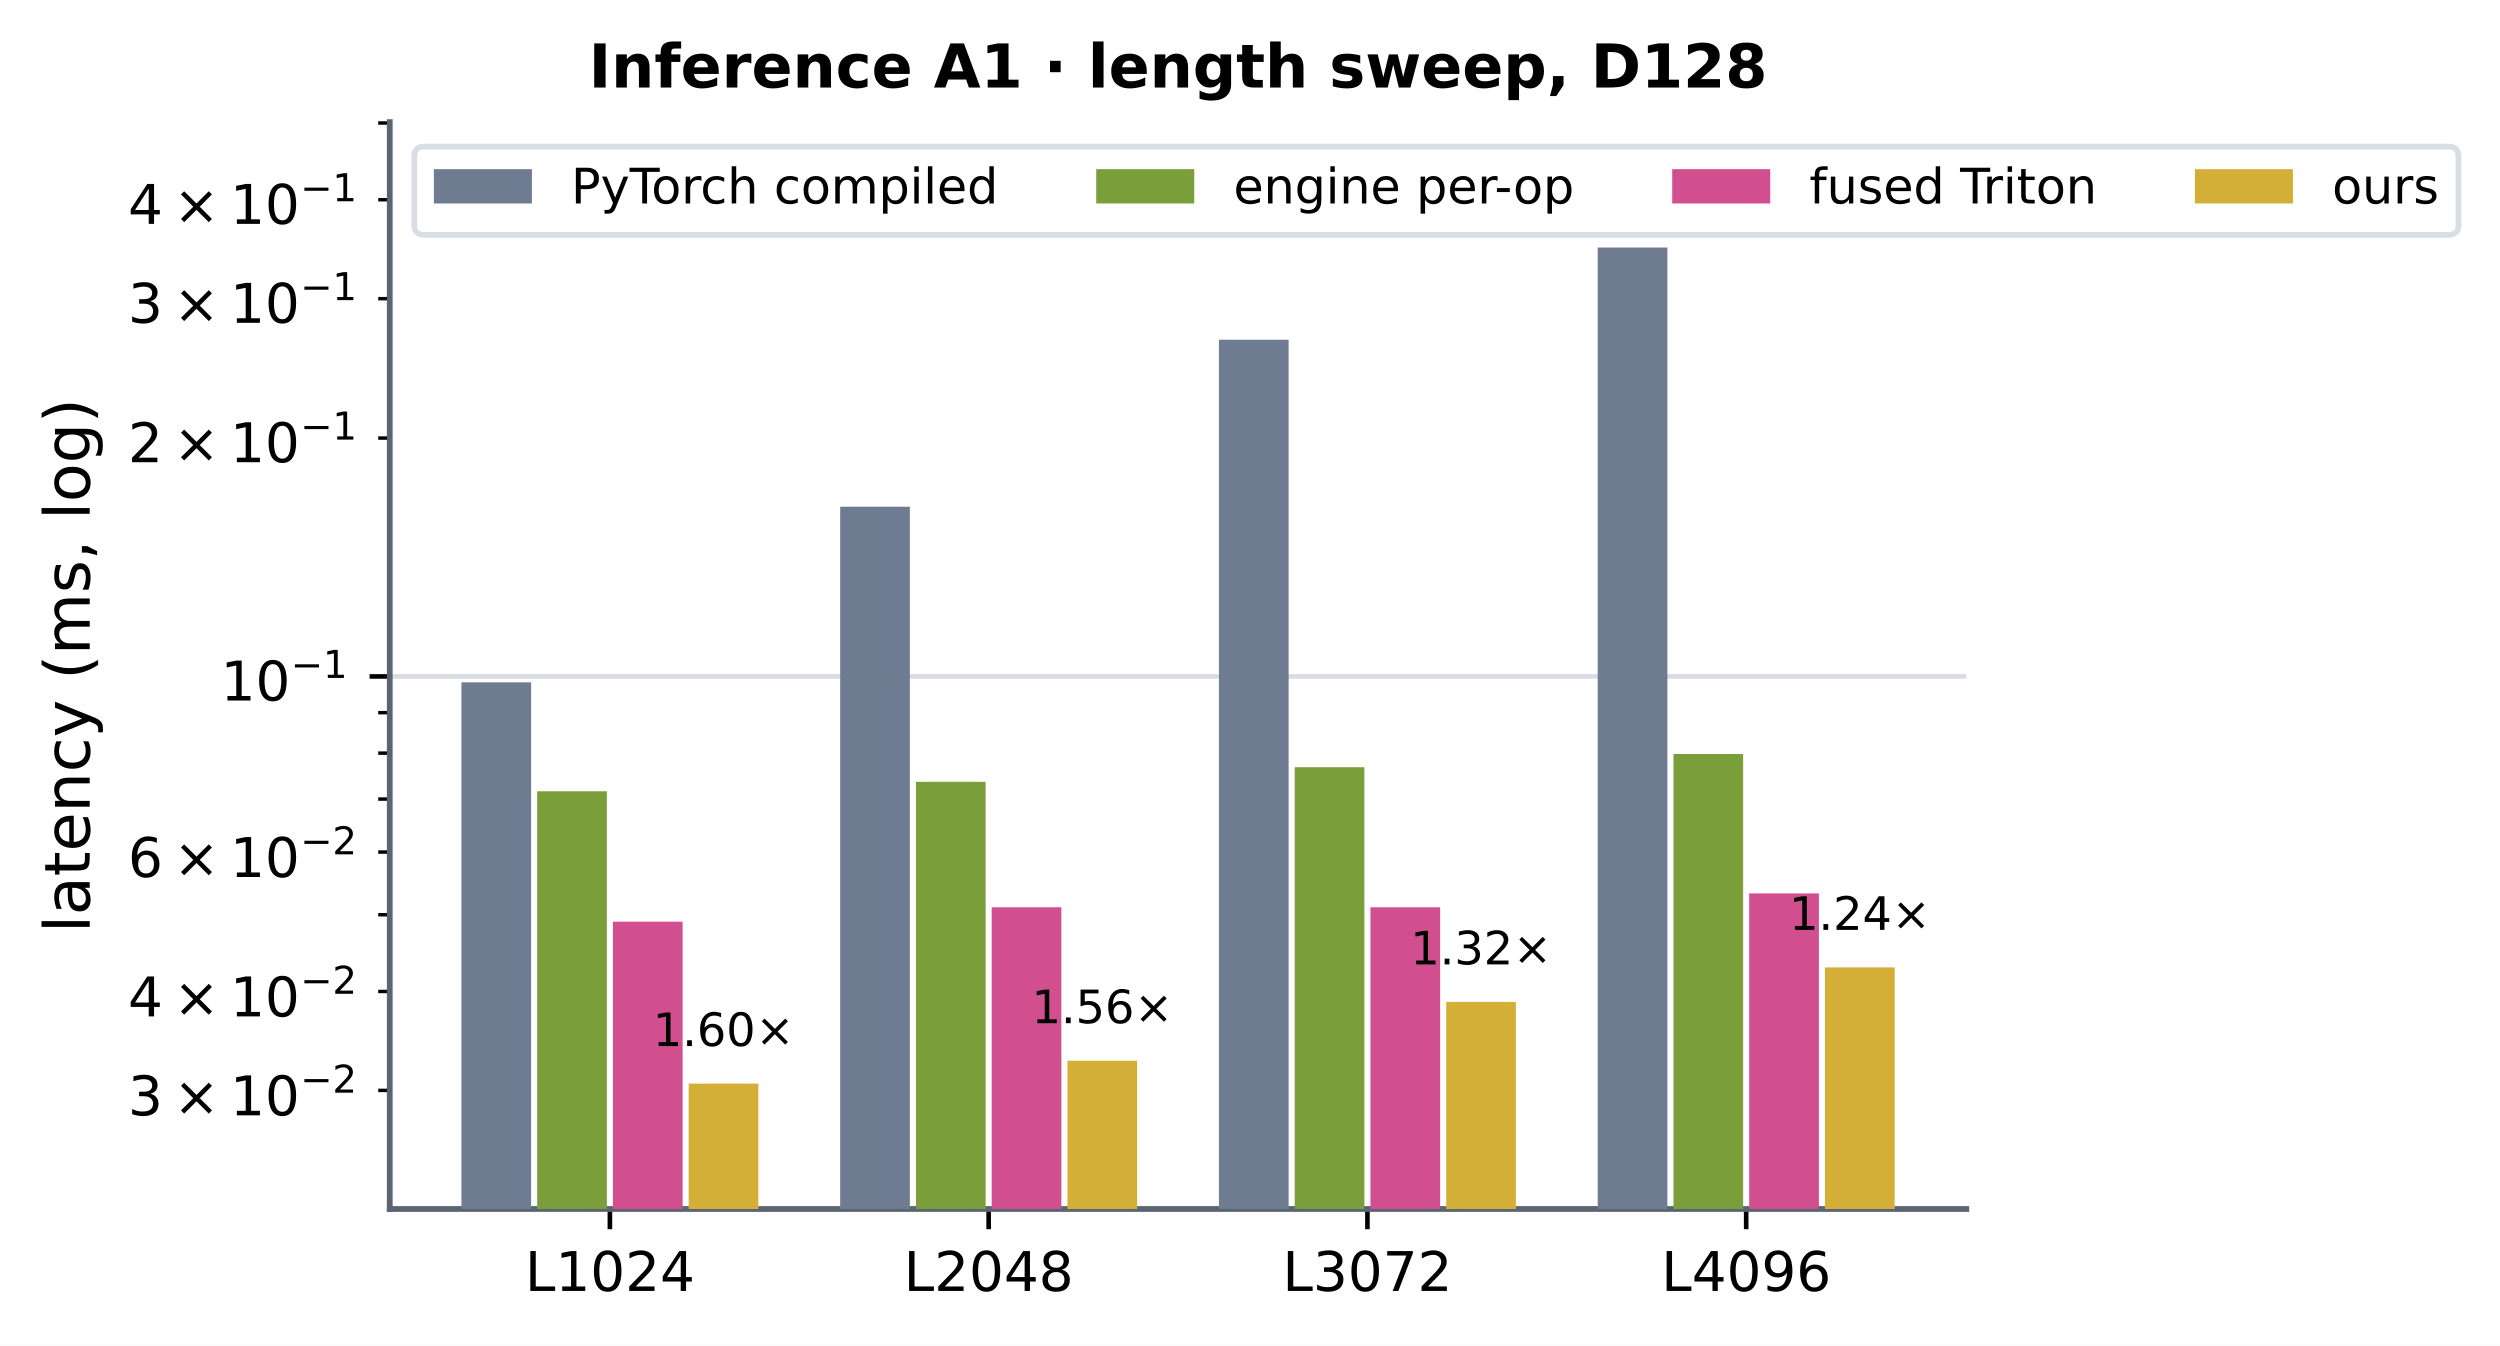
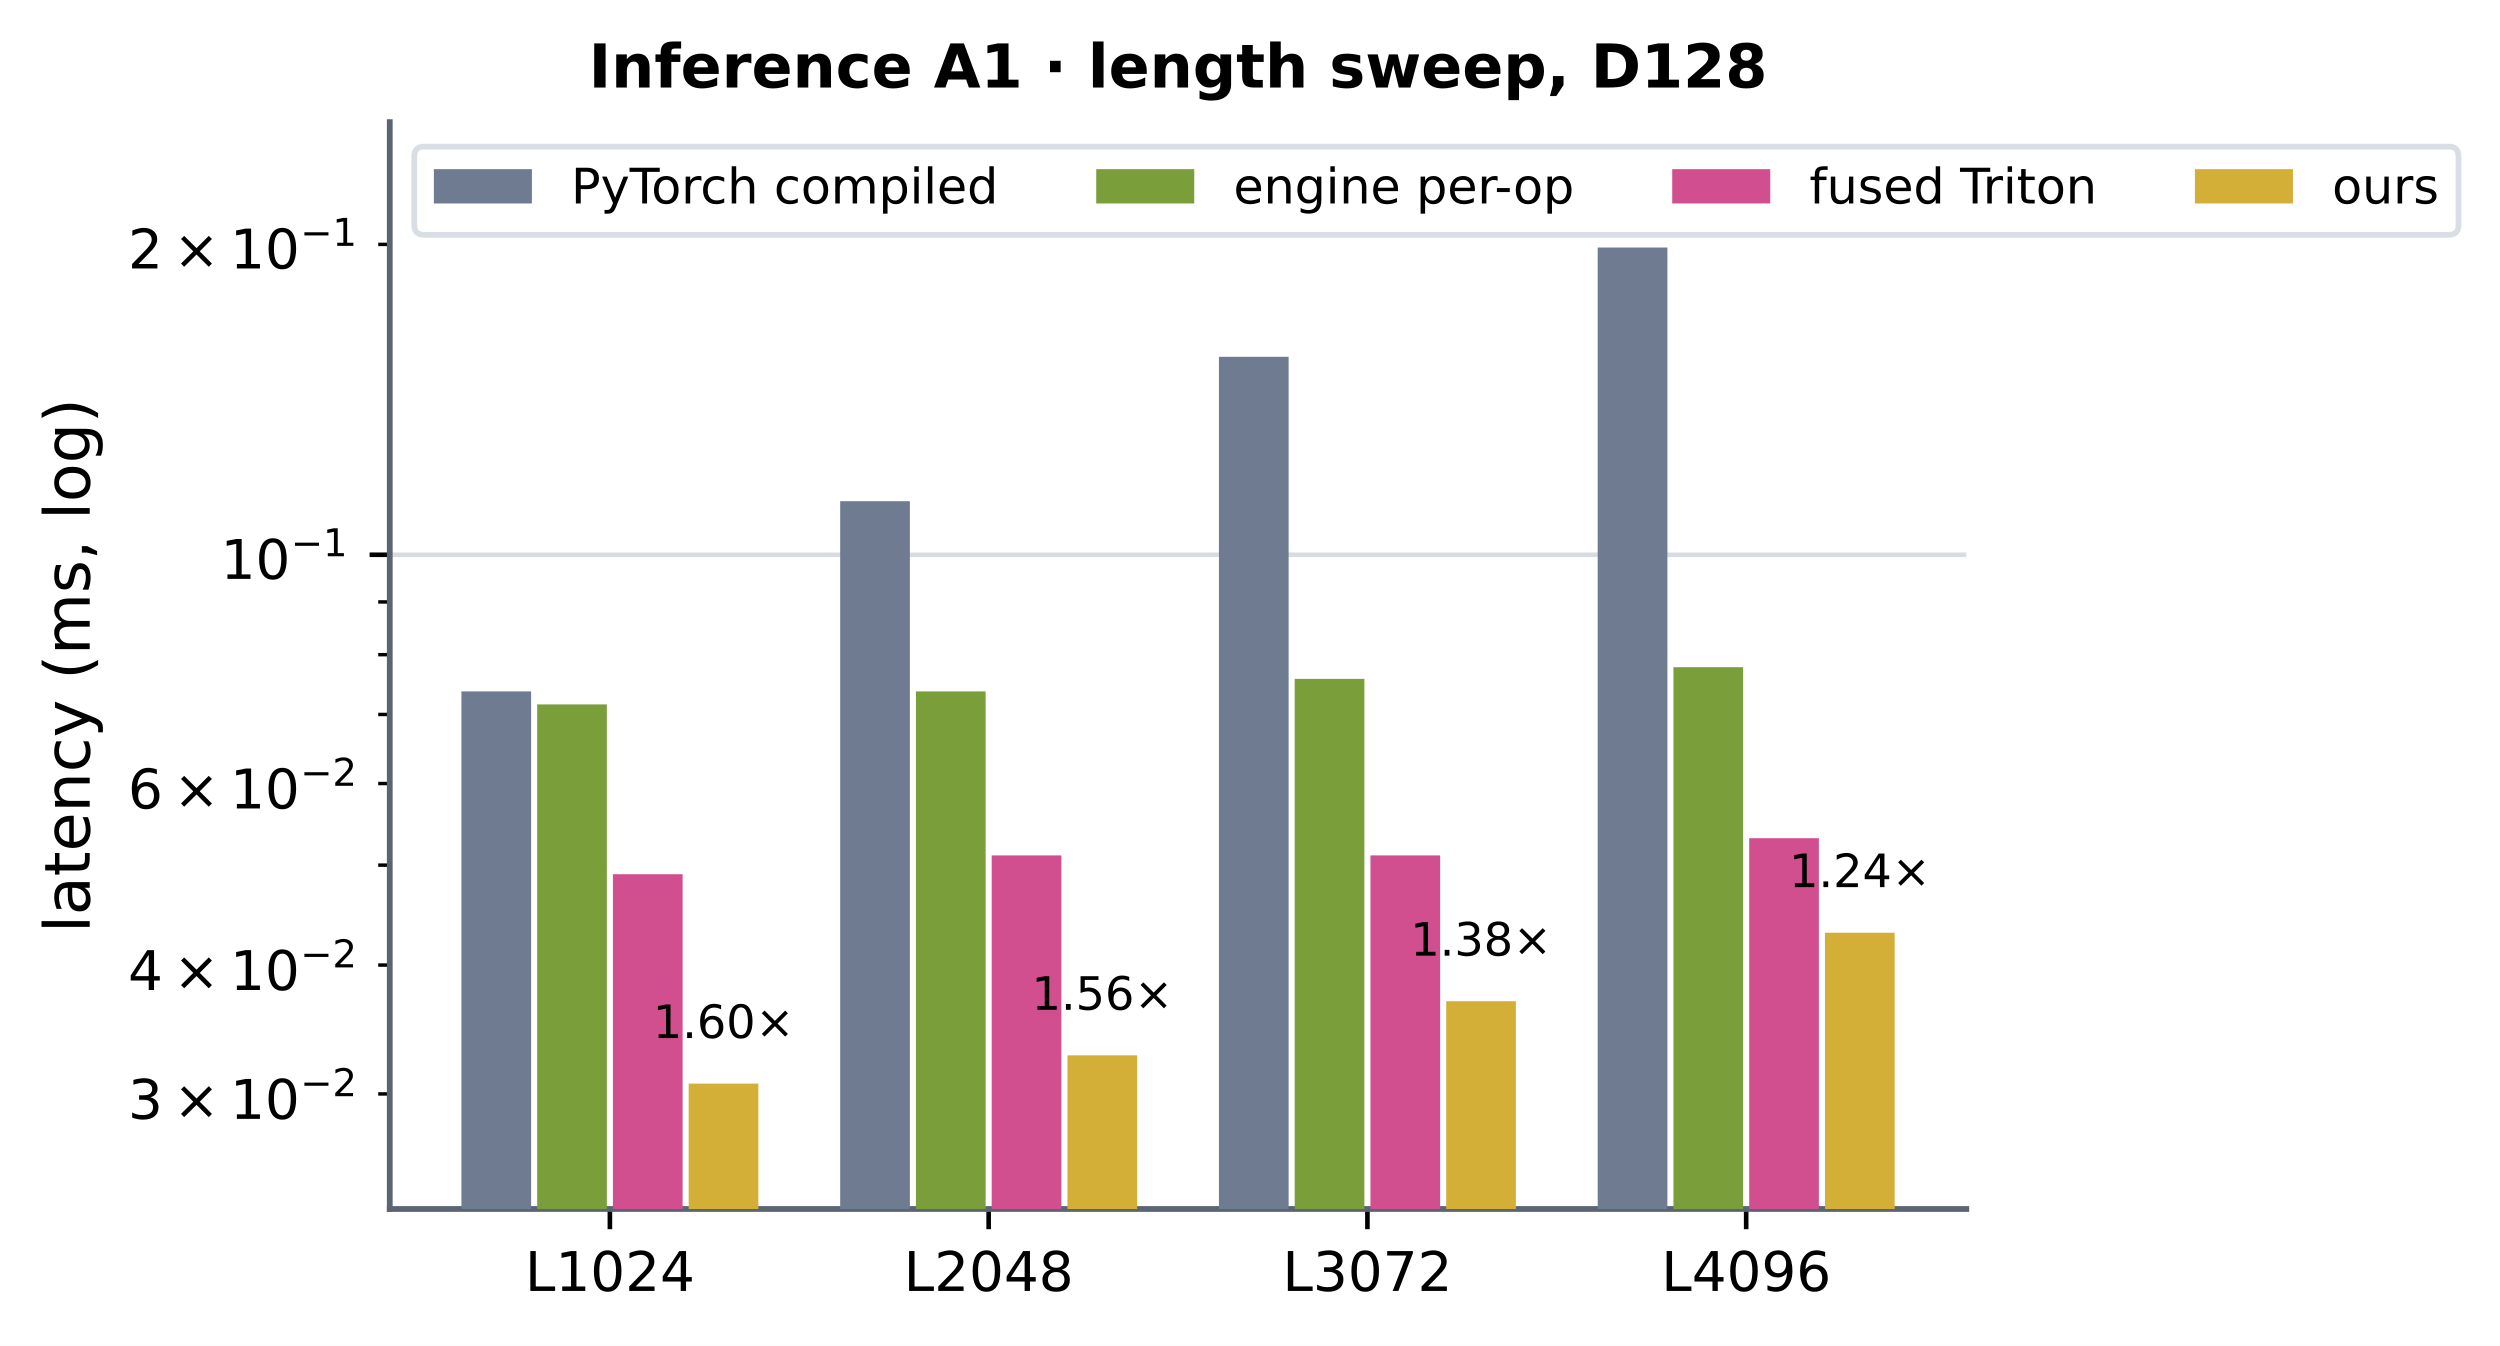
<svg xmlns="http://www.w3.org/2000/svg" xmlns:xlink="http://www.w3.org/1999/xlink" width="433.574pt" height="233.374pt" viewBox="0 0 433.574 233.374" version="1.1">
  <defs>
    <style type="text/css">*{stroke-linejoin: round; stroke-linecap: butt}</style>
  </defs>
  <g id="figure_1">
    <g id="patch_1">
      <path d="M 0 233.374  L 433.574 233.374  L 433.574 0  L 0 0  z " style="fill: #ffffff" />
    </g>
    <g id="axes_1">
      <g id="patch_2">
        <path d="M 67.596 209.674  L 341.016 209.674  L 341.016 21.178  L 67.596 21.178  z " style="fill: #ffffff" />
      </g>
      <g id="matplotlib.axis_1">
        <g id="xtick_1">
          <g id="line2d_1">
            <defs>
-               <path id="m390b281571" d="M 0 0  L 0 3.5  " style="stroke: #000000; stroke-width: 0.8" />
+               <path id="md2fec96b27" d="M 0 0  L 0 3.5  " style="stroke: #000000; stroke-width: 0.8" />
            </defs>
            <g>
-               <use xlink:href="#m390b281571" x="105.774" y="209.674" style="stroke: #000000; stroke-width: 0.8" />
+               <use xlink:href="#md2fec96b27" x="105.774" y="209.674" style="stroke: #000000; stroke-width: 0.8" />
            </g>
          </g>
          <g id="text_1">
            <text style="font-size: 9.5px; font-family: 'DejaVu Sans', 'Arial', 'Helvetica', sans-serif; text-anchor: middle" x="105.774" y="223.892" transform="rotate(-0 105.7738 223.8921)">L1024</text>
          </g>
        </g>
        <g id="xtick_2">
          <g id="line2d_2">
            <g>
-               <use xlink:href="#m390b281571" x="171.462" y="209.674" style="stroke: #000000; stroke-width: 0.8" />
+               <use xlink:href="#md2fec96b27" x="171.462" y="209.674" style="stroke: #000000; stroke-width: 0.8" />
            </g>
          </g>
          <g id="text_2">
            <text style="font-size: 9.5px; font-family: 'DejaVu Sans', 'Arial', 'Helvetica', sans-serif; text-anchor: middle" x="171.462" y="223.892" transform="rotate(-0 171.4618 223.8921)">L2048</text>
          </g>
        </g>
        <g id="xtick_3">
          <g id="line2d_3">
            <g>
-               <use xlink:href="#m390b281571" x="237.15" y="209.674" style="stroke: #000000; stroke-width: 0.8" />
+               <use xlink:href="#md2fec96b27" x="237.15" y="209.674" style="stroke: #000000; stroke-width: 0.8" />
            </g>
          </g>
          <g id="text_3">
            <text style="font-size: 9.5px; font-family: 'DejaVu Sans', 'Arial', 'Helvetica', sans-serif; text-anchor: middle" x="237.15" y="223.892" transform="rotate(-0 237.1499 223.8921)">L3072</text>
          </g>
        </g>
        <g id="xtick_4">
          <g id="line2d_4">
            <g>
-               <use xlink:href="#m390b281571" x="302.838" y="209.674" style="stroke: #000000; stroke-width: 0.8" />
+               <use xlink:href="#md2fec96b27" x="302.838" y="209.674" style="stroke: #000000; stroke-width: 0.8" />
            </g>
          </g>
          <g id="text_4">
            <text style="font-size: 9.5px; font-family: 'DejaVu Sans', 'Arial', 'Helvetica', sans-serif; text-anchor: middle" x="302.838" y="223.892" transform="rotate(-0 302.838 223.8921)">L4096</text>
          </g>
        </g>
      </g>
      <g id="matplotlib.axis_2">
        <g id="ytick_1">
          <g id="line2d_5">
-             <path d="M 67.596 117.309  L 341.016 117.309  " clip-path="url(#pb5a3996683)" style="fill: none; stroke: #d7dce3; stroke-width: 0.8; stroke-linecap: square" />
+             <path d="M 67.596 96.213  L 341.016 96.213  " clip-path="url(#p263a27aa05)" style="fill: none; stroke: #d7dce3; stroke-width: 0.8; stroke-linecap: square" />
          </g>
          <g id="line2d_6">
            <defs>
-               <path id="mcb3b83dc51" d="M 0 0  L -3.5 0  " style="stroke: #000000; stroke-width: 0.8" />
+               <path id="m18d1b383f6" d="M 0 0  L -3.5 0  " style="stroke: #000000; stroke-width: 0.8" />
            </defs>
            <g>
-               <use xlink:href="#mcb3b83dc51" x="67.596" y="117.309" style="stroke: #000000; stroke-width: 0.8" />
+               <use xlink:href="#m18d1b383f6" x="67.596" y="96.213" style="stroke: #000000; stroke-width: 0.8" />
            </g>
          </g>
          <g id="text_5">
-             <g transform="translate(38.27086 121.7268)">
+             <g transform="translate(38.27086 100.6309)">
              <text>
                <tspan x="0" y="-0.231" style="font-size: 9.5px; font-family: 'DejaVu Sans'">1</tspan>
                <tspan x="6.044" y="-0.231" style="font-size: 9.5px; font-family: 'DejaVu Sans'">0</tspan>
                <tspan x="12.179" y="-4.155" style="font-size: 6.65px; font-family: 'DejaVu Sans'">−</tspan>
                <tspan x="17.751" y="-4.155" style="font-size: 6.65px; font-family: 'DejaVu Sans'">1</tspan>
              </text>
            </g>
          </g>
        </g>
        <g id="ytick_2">
          <g id="line2d_7">
            <defs>
-               <path id="m87ace96ac9" d="M 0 0  L -2 0  " style="stroke: #000000; stroke-width: 0.6" />
+               <path id="m6fa31bb2b8" d="M 0 0  L -2 0  " style="stroke: #000000; stroke-width: 0.6" />
            </defs>
            <g>
-               <use xlink:href="#m87ace96ac9" x="67.596" y="189.106" style="stroke: #000000; stroke-width: 0.6" />
+               <use xlink:href="#m6fa31bb2b8" x="67.596" y="189.716" style="stroke: #000000; stroke-width: 0.6" />
            </g>
          </g>
          <g id="text_6">
-             <g transform="translate(22.20086 193.5707)">
+             <g transform="translate(22.20086 194.1811)">
              <text>
                <tspan x="0" y="-0.144" style="font-size: 9.5px; font-family: 'DejaVu Sans'">3</tspan>
                <tspan x="7.895" y="-0.144" style="font-size: 9.5px; font-family: 'DejaVu Sans'">×</tspan>
                <tspan x="17.706" y="-0.144" style="font-size: 9.5px; font-family: 'DejaVu Sans'">1</tspan>
                <tspan x="23.75" y="-0.144" style="font-size: 9.5px; font-family: 'DejaVu Sans'">0</tspan>
                <tspan x="29.885" y="-4.067" style="font-size: 6.65px; font-family: 'DejaVu Sans'">−</tspan>
                <tspan x="35.457" y="-4.067" style="font-size: 6.65px; font-family: 'DejaVu Sans'">2</tspan>
              </text>
            </g>
          </g>
        </g>
        <g id="ytick_3">
          <g id="line2d_8">
            <g>
-               <use xlink:href="#m87ace96ac9" x="67.596" y="171.95" style="stroke: #000000; stroke-width: 0.6" />
+               <use xlink:href="#m6fa31bb2b8" x="67.596" y="167.374" style="stroke: #000000; stroke-width: 0.6" />
            </g>
          </g>
          <g id="text_7">
-             <g transform="translate(22.20086 176.4154)">
+             <g transform="translate(22.20086 171.8392)">
              <text>
                <tspan x="0" y="-0.144" style="font-size: 9.5px; font-family: 'DejaVu Sans'">4</tspan>
                <tspan x="7.895" y="-0.144" style="font-size: 9.5px; font-family: 'DejaVu Sans'">×</tspan>
                <tspan x="17.706" y="-0.144" style="font-size: 9.5px; font-family: 'DejaVu Sans'">1</tspan>
                <tspan x="23.75" y="-0.144" style="font-size: 9.5px; font-family: 'DejaVu Sans'">0</tspan>
                <tspan x="29.885" y="-4.067" style="font-size: 6.65px; font-family: 'DejaVu Sans'">−</tspan>
                <tspan x="35.457" y="-4.067" style="font-size: 6.65px; font-family: 'DejaVu Sans'">2</tspan>
              </text>
            </g>
          </g>
        </g>
        <g id="ytick_4">
          <g id="line2d_9">
            <g>
-               <use xlink:href="#m87ace96ac9" x="67.596" y="158.644" style="stroke: #000000; stroke-width: 0.6" />
+               <use xlink:href="#m6fa31bb2b8" x="67.596" y="150.044" style="stroke: #000000; stroke-width: 0.6" />
            </g>
          </g>
        </g>
        <g id="ytick_5">
          <g id="line2d_10">
            <g>
-               <use xlink:href="#m87ace96ac9" x="67.596" y="147.771" style="stroke: #000000; stroke-width: 0.6" />
+               <use xlink:href="#m6fa31bb2b8" x="67.596" y="135.885" style="stroke: #000000; stroke-width: 0.6" />
            </g>
          </g>
          <g id="text_8">
-             <g transform="translate(22.20086 152.2363)">
+             <g transform="translate(22.20086 140.3501)">
              <text>
                <tspan x="0" y="-0.144" style="font-size: 9.5px; font-family: 'DejaVu Sans'">6</tspan>
                <tspan x="7.895" y="-0.144" style="font-size: 9.5px; font-family: 'DejaVu Sans'">×</tspan>
                <tspan x="17.706" y="-0.144" style="font-size: 9.5px; font-family: 'DejaVu Sans'">1</tspan>
                <tspan x="23.75" y="-0.144" style="font-size: 9.5px; font-family: 'DejaVu Sans'">0</tspan>
                <tspan x="29.885" y="-4.067" style="font-size: 6.65px; font-family: 'DejaVu Sans'">−</tspan>
                <tspan x="35.457" y="-4.067" style="font-size: 6.65px; font-family: 'DejaVu Sans'">2</tspan>
              </text>
            </g>
          </g>
        </g>
        <g id="ytick_6">
          <g id="line2d_11">
            <g>
-               <use xlink:href="#m87ace96ac9" x="67.596" y="138.579" style="stroke: #000000; stroke-width: 0.6" />
+               <use xlink:href="#m6fa31bb2b8" x="67.596" y="123.913" style="stroke: #000000; stroke-width: 0.6" />
            </g>
          </g>
        </g>
        <g id="ytick_7">
          <g id="line2d_12">
            <g>
-               <use xlink:href="#m87ace96ac9" x="67.596" y="130.616" style="stroke: #000000; stroke-width: 0.6" />
+               <use xlink:href="#m6fa31bb2b8" x="67.596" y="113.543" style="stroke: #000000; stroke-width: 0.6" />
            </g>
          </g>
        </g>
        <g id="ytick_8">
          <g id="line2d_13">
            <g>
-               <use xlink:href="#m87ace96ac9" x="67.596" y="123.592" style="stroke: #000000; stroke-width: 0.6" />
+               <use xlink:href="#m6fa31bb2b8" x="67.596" y="104.396" style="stroke: #000000; stroke-width: 0.6" />
            </g>
          </g>
        </g>
        <g id="ytick_9">
          <g id="line2d_14">
            <g>
-               <use xlink:href="#m87ace96ac9" x="67.596" y="75.975" style="stroke: #000000; stroke-width: 0.6" />
+               <use xlink:href="#m6fa31bb2b8" x="67.596" y="42.382" style="stroke: #000000; stroke-width: 0.6" />
            </g>
          </g>
          <g id="text_9">
-             <g transform="translate(22.20086 80.39234)">
+             <g transform="translate(22.20086 46.79985)">
              <text>
                <tspan x="0" y="-0.231" style="font-size: 9.5px; font-family: 'DejaVu Sans'">2</tspan>
                <tspan x="7.895" y="-0.231" style="font-size: 9.5px; font-family: 'DejaVu Sans'">×</tspan>
                <tspan x="17.706" y="-0.231" style="font-size: 9.5px; font-family: 'DejaVu Sans'">1</tspan>
                <tspan x="23.75" y="-0.231" style="font-size: 9.5px; font-family: 'DejaVu Sans'">0</tspan>
                <tspan x="29.885" y="-4.155" style="font-size: 6.65px; font-family: 'DejaVu Sans'">−</tspan>
                <tspan x="35.457" y="-4.155" style="font-size: 6.65px; font-family: 'DejaVu Sans'">1</tspan>
              </text>
            </g>
          </g>
        </g>
-         <g id="ytick_10">
-           <g id="line2d_15">
-             <g>
-               <use xlink:href="#m87ace96ac9" x="67.596" y="51.796" style="stroke: #000000; stroke-width: 0.6" />
-             </g>
-           </g>
-           <g id="text_10">
-             <g transform="translate(22.20086 56.21325)">
-               <text>
-                 <tspan x="0" y="-0.231" style="font-size: 9.5px; font-family: 'DejaVu Sans'">3</tspan>
-                 <tspan x="7.895" y="-0.231" style="font-size: 9.5px; font-family: 'DejaVu Sans'">×</tspan>
-                 <tspan x="17.706" y="-0.231" style="font-size: 9.5px; font-family: 'DejaVu Sans'">1</tspan>
-                 <tspan x="23.75" y="-0.231" style="font-size: 9.5px; font-family: 'DejaVu Sans'">0</tspan>
-                 <tspan x="29.885" y="-4.155" style="font-size: 6.65px; font-family: 'DejaVu Sans'">−</tspan>
-                 <tspan x="35.457" y="-4.155" style="font-size: 6.65px; font-family: 'DejaVu Sans'">1</tspan>
-               </text>
-             </g>
-           </g>
-         </g>
-         <g id="ytick_11">
-           <g id="line2d_16">
-             <g>
-               <use xlink:href="#m87ace96ac9" x="67.596" y="34.64" style="stroke: #000000; stroke-width: 0.6" />
-             </g>
-           </g>
-           <g id="text_11">
-             <g transform="translate(22.20086 39.05792)">
-               <text>
-                 <tspan x="0" y="-0.231" style="font-size: 9.5px; font-family: 'DejaVu Sans'">4</tspan>
-                 <tspan x="7.895" y="-0.231" style="font-size: 9.5px; font-family: 'DejaVu Sans'">×</tspan>
-                 <tspan x="17.706" y="-0.231" style="font-size: 9.5px; font-family: 'DejaVu Sans'">1</tspan>
-                 <tspan x="23.75" y="-0.231" style="font-size: 9.5px; font-family: 'DejaVu Sans'">0</tspan>
-                 <tspan x="29.885" y="-4.155" style="font-size: 6.65px; font-family: 'DejaVu Sans'">−</tspan>
-                 <tspan x="35.457" y="-4.155" style="font-size: 6.65px; font-family: 'DejaVu Sans'">1</tspan>
-               </text>
-             </g>
-           </g>
-         </g>
-         <g id="ytick_12">
-           <g id="line2d_17">
-             <g>
-               <use xlink:href="#m87ace96ac9" x="67.596" y="21.334" style="stroke: #000000; stroke-width: 0.6" />
-             </g>
-           </g>
-         </g>
-         <g id="text_12">
+         <g id="text_10">
          <text style="font-size: 11px; font-family: 'DejaVu Sans', 'Arial', 'Helvetica', sans-serif; text-anchor: middle" x="15.558" y="115.426" transform="rotate(-90 15.55828 115.4264)">latency (ms, log)</text>
        </g>
      </g>
      <g id="patch_3">
        <path d="M 67.596 209.674  L 67.596 21.178  " style="fill: none; stroke: #5a6473; stroke-linejoin: miter; stroke-linecap: square" />
      </g>
      <g id="patch_4">
        <path d="M 67.596 209.674  L 341.016 209.674  " style="fill: none; stroke: #5a6473; stroke-linejoin: miter; stroke-linecap: square" />
      </g>
      <g id="patch_5">
-         <path d="M 80.024 137289.955  L 92.111 137289.955  L 92.111 118.332  L 80.024 118.332  z " clip-path="url(#pb5a3996683)" style="fill: #6e7b91" />
+         <path d="M 80.024 178740.3  L 92.111 178740.3  L 92.111 119.913  L 80.024 119.913  z " clip-path="url(#p263a27aa05)" style="fill: #6e7b91" />
      </g>
      <g id="patch_6">
-         <path d="M 145.712 137289.955  L 157.799 137289.955  L 157.799 87.882  L 145.712 87.882  z " clip-path="url(#pb5a3996683)" style="fill: #6e7b91" />
+         <path d="M 145.712 178740.3  L 157.799 178740.3  L 157.799 86.928  L 145.712 86.928  z " clip-path="url(#p263a27aa05)" style="fill: #6e7b91" />
      </g>
      <g id="patch_7">
-         <path d="M 211.4 137289.955  L 223.487 137289.955  L 223.487 58.924  L 211.4 58.924  z " clip-path="url(#pb5a3996683)" style="fill: #6e7b91" />
+         <path d="M 211.4 178740.3  L 223.487 178740.3  L 223.487 61.878  L 211.4 61.878  z " clip-path="url(#p263a27aa05)" style="fill: #6e7b91" />
      </g>
      <g id="patch_8">
-         <path d="M 277.088 137289.955  L 289.175 137289.955  L 289.175 42.928  L 277.088 42.928  z " clip-path="url(#pb5a3996683)" style="fill: #6e7b91" />
+         <path d="M 277.088 178740.3  L 289.175 178740.3  L 289.175 42.928  L 277.088 42.928  z " clip-path="url(#p263a27aa05)" style="fill: #6e7b91" />
      </g>
      <g id="patch_9">
-         <path d="M 93.162 137289.955  L 105.248 137289.955  L 105.248 137.231  L 93.162 137.231  z " clip-path="url(#pb5a3996683)" style="fill: #7a9e3a" />
+         <path d="M 93.162 178740.3  L 105.248 178740.3  L 105.248 122.158  L 93.162 122.158  z " clip-path="url(#p263a27aa05)" style="fill: #7a9e3a" />
      </g>
      <g id="patch_10">
-         <path d="M 158.85 137289.955  L 170.936 137289.955  L 170.936 135.588  L 158.85 135.588  z " clip-path="url(#pb5a3996683)" style="fill: #7a9e3a" />
+         <path d="M 158.85 178740.3  L 170.936 178740.3  L 170.936 119.913  L 158.85 119.913  z " clip-path="url(#p263a27aa05)" style="fill: #7a9e3a" />
      </g>
      <g id="patch_11">
-         <path d="M 224.538 137289.955  L 236.624 137289.955  L 236.624 133.05  L 224.538 133.05  z " clip-path="url(#pb5a3996683)" style="fill: #7a9e3a" />
+         <path d="M 224.538 178740.3  L 236.624 178740.3  L 236.624 117.731  L 224.538 117.731  z " clip-path="url(#p263a27aa05)" style="fill: #7a9e3a" />
      </g>
      <g id="patch_12">
-         <path d="M 290.226 137289.955  L 302.312 137289.955  L 302.312 130.765  L 290.226 130.765  z " clip-path="url(#pb5a3996683)" style="fill: #7a9e3a" />
+         <path d="M 290.226 178740.3  L 302.312 178740.3  L 302.312 115.709  L 290.226 115.709  z " clip-path="url(#p263a27aa05)" style="fill: #7a9e3a" />
      </g>
      <g id="patch_13">
-         <path d="M 106.299 137289.955  L 118.386 137289.955  L 118.386 159.848  L 106.299 159.848  z " clip-path="url(#pb5a3996683)" style="fill: #d14f8f" />
+         <path d="M 106.299 178740.3  L 118.386 178740.3  L 118.386 151.613  L 106.299 151.613  z " clip-path="url(#p263a27aa05)" style="fill: #d14f8f" />
      </g>
      <g id="patch_14">
-         <path d="M 171.987 137289.955  L 184.074 137289.955  L 184.074 157.346  L 171.987 157.346  z " clip-path="url(#pb5a3996683)" style="fill: #d14f8f" />
+         <path d="M 171.987 178740.3  L 184.074 178740.3  L 184.074 148.354  L 171.987 148.354  z " clip-path="url(#p263a27aa05)" style="fill: #d14f8f" />
      </g>
      <g id="patch_15">
-         <path d="M 237.675 137289.955  L 249.762 137289.955  L 249.762 157.346  L 237.675 157.346  z " clip-path="url(#pb5a3996683)" style="fill: #d14f8f" />
+         <path d="M 237.675 178740.3  L 249.762 178740.3  L 249.762 148.354  L 237.675 148.354  z " clip-path="url(#p263a27aa05)" style="fill: #d14f8f" />
      </g>
      <g id="patch_16">
-         <path d="M 303.363 137289.955  L 315.45 137289.955  L 315.45 154.944  L 303.363 154.944  z " clip-path="url(#pb5a3996683)" style="fill: #d14f8f" />
+         <path d="M 303.363 178740.3  L 315.45 178740.3  L 315.45 145.373  L 303.363 145.373  z " clip-path="url(#p263a27aa05)" style="fill: #d14f8f" />
      </g>
      <g id="patch_17">
-         <path d="M 119.437 137289.955  L 131.523 137289.955  L 131.523 187.925  L 119.437 187.925  z " clip-path="url(#pb5a3996683)" style="fill: #d4af37" />
+         <path d="M 119.437 178740.3  L 131.523 178740.3  L 131.523 187.925  L 119.437 187.925  z " clip-path="url(#p263a27aa05)" style="fill: #d4af37" />
      </g>
      <g id="patch_18">
-         <path d="M 185.125 137289.955  L 197.212 137289.955  L 197.212 183.967  L 185.125 183.967  z " clip-path="url(#pb5a3996683)" style="fill: #d4af37" />
+         <path d="M 185.125 178740.3  L 197.212 178740.3  L 197.212 183.023  L 185.125 183.023  z " clip-path="url(#p263a27aa05)" style="fill: #d4af37" />
      </g>
      <g id="patch_19">
-         <path d="M 250.813 137289.955  L 262.9 137289.955  L 262.9 173.767  L 250.813 173.767  z " clip-path="url(#pb5a3996683)" style="fill: #d4af37" />
+         <path d="M 250.813 178740.3  L 262.9 178740.3  L 262.9 173.639  L 250.813 173.639  z " clip-path="url(#p263a27aa05)" style="fill: #d4af37" />
      </g>
      <g id="patch_20">
-         <path d="M 316.501 137289.955  L 328.588 137289.955  L 328.588 167.777  L 316.501 167.777  z " clip-path="url(#pb5a3996683)" style="fill: #d4af37" />
+         <path d="M 316.501 178740.3  L 328.588 178740.3  L 328.588 161.758  L 316.501 161.758  z " clip-path="url(#p263a27aa05)" style="fill: #d4af37" />
+       </g>
+       <g id="text_11">
+         <text style="font-weight: 700; font-size: 10.5px; font-family: 'DejaVu Sans', 'Arial', 'Helvetica', sans-serif; text-anchor: middle" x="204.306" y="15.178" transform="rotate(-0 204.3059 15.17836)">Inference A1 · length sweep, D128</text>
+       </g>
+       <g id="text_12">
+         <text style="font-size: 8px; font-family: 'DejaVu Sans', 'Arial', 'Helvetica', sans-serif; text-anchor: middle" x="125.48" y="180.026" transform="rotate(-0 125.4802 180.026)">1.60×</text>
      </g>
      <g id="text_13">
-         <text style="font-weight: 700; font-size: 10.5px; font-family: 'DejaVu Sans', 'Arial', 'Helvetica', sans-serif; text-anchor: middle" x="204.306" y="15.178" transform="rotate(-0 204.3059 15.17836)">Inference A1 · length sweep, D128</text>
+         <text style="font-size: 8px; font-family: 'DejaVu Sans', 'Arial', 'Helvetica', sans-serif; text-anchor: middle" x="191.168" y="175.125" transform="rotate(-0 191.1682 175.1246)">1.56×</text>
      </g>
      <g id="text_14">
-         <text style="font-size: 8px; font-family: 'DejaVu Sans', 'Arial', 'Helvetica', sans-serif; text-anchor: middle" x="125.48" y="181.414" transform="rotate(-0 125.4802 181.4135)">1.60×</text>
+         <text style="font-size: 8px; font-family: 'DejaVu Sans', 'Arial', 'Helvetica', sans-serif; text-anchor: middle" x="256.856" y="165.74" transform="rotate(-0 256.8563 165.7402)">1.38×</text>
      </g>
      <g id="text_15">
-         <text style="font-size: 8px; font-family: 'DejaVu Sans', 'Arial', 'Helvetica', sans-serif; text-anchor: middle" x="191.168" y="177.455" transform="rotate(-0 191.1682 177.4554)">1.56×</text>
-       </g>
-       <g id="text_16">
-         <text style="font-size: 8px; font-family: 'DejaVu Sans', 'Arial', 'Helvetica', sans-serif; text-anchor: middle" x="256.856" y="167.255" transform="rotate(-0 256.8563 167.2555)">1.32×</text>
-       </g>
-       <g id="text_17">
-         <text style="font-size: 8px; font-family: 'DejaVu Sans', 'Arial', 'Helvetica', sans-serif; text-anchor: middle" x="322.544" y="161.265" transform="rotate(-0 322.5444 161.2652)">1.24×</text>
+         <text style="font-size: 8px; font-family: 'DejaVu Sans', 'Arial', 'Helvetica', sans-serif; text-anchor: middle" x="322.544" y="153.859" transform="rotate(-0 322.5444 153.8588)">1.24×</text>
      </g>
      <g id="legend_1">
        <g id="patch_21">
          <path d="M 73.546 40.729  L 424.674 40.729  Q 426.374 40.729 426.374 39.029  L 426.374 27.128  Q 426.374 25.428 424.674 25.428  L 73.546 25.428  Q 71.846 25.428 71.846 27.128  L 71.846 39.029  Q 71.846 40.729 73.546 40.729  z " style="fill: #ffffff; opacity: 0.95; stroke: #d7dce3; stroke-linejoin: miter" />
        </g>
        <g id="patch_22">
          <path d="M 75.246 35.287  L 92.246 35.287  L 92.246 29.337  L 75.246 29.337  z " style="fill: #6e7b91" />
        </g>
-         <g id="text_18">
+         <g id="text_16">
          <text style="font-size: 8.5px; font-family: 'DejaVu Sans', 'Arial', 'Helvetica', sans-serif; text-anchor: start" x="99.046" y="35.287" transform="rotate(-0 99.04586 35.28703)">PyTorch compiled</text>
        </g>
        <g id="patch_23">
          <path d="M 190.119 35.287  L 207.119 35.287  L 207.119 29.337  L 190.119 29.337  z " style="fill: #7a9e3a" />
        </g>
-         <g id="text_19">
+         <g id="text_17">
          <text style="font-size: 8.5px; font-family: 'DejaVu Sans', 'Arial', 'Helvetica', sans-serif; text-anchor: start" x="213.919" y="35.287" transform="rotate(-0 213.9194 35.28703)">engine per-op</text>
        </g>
        <g id="patch_24">
          <path d="M 290.012 35.287  L 307.012 35.287  L 307.012 29.337  L 290.012 29.337  z " style="fill: #d14f8f" />
        </g>
-         <g id="text_20">
+         <g id="text_18">
          <text style="font-size: 8.5px; font-family: 'DejaVu Sans', 'Arial', 'Helvetica', sans-serif; text-anchor: start" x="313.812" y="35.287" transform="rotate(-0 313.8116 35.28703)">fused Triton</text>
        </g>
        <g id="patch_25">
          <path d="M 380.664 35.287  L 397.664 35.287  L 397.664 29.337  L 380.664 29.337  z " style="fill: #d4af37" />
        </g>
-         <g id="text_21">
+         <g id="text_19">
          <text style="font-size: 8.5px; font-family: 'DejaVu Sans', 'Arial', 'Helvetica', sans-serif; text-anchor: start" x="404.464" y="35.287" transform="rotate(-0 404.4641 35.28703)">ours</text>
        </g>
      </g>
    </g>
  </g>
  <defs>
-     <clipPath id="pb5a3996683">
+     <clipPath id="p263a27aa05">
      <rect x="67.596" y="21.178" width="273.42" height="188.496" />
    </clipPath>
  </defs>
</svg>
